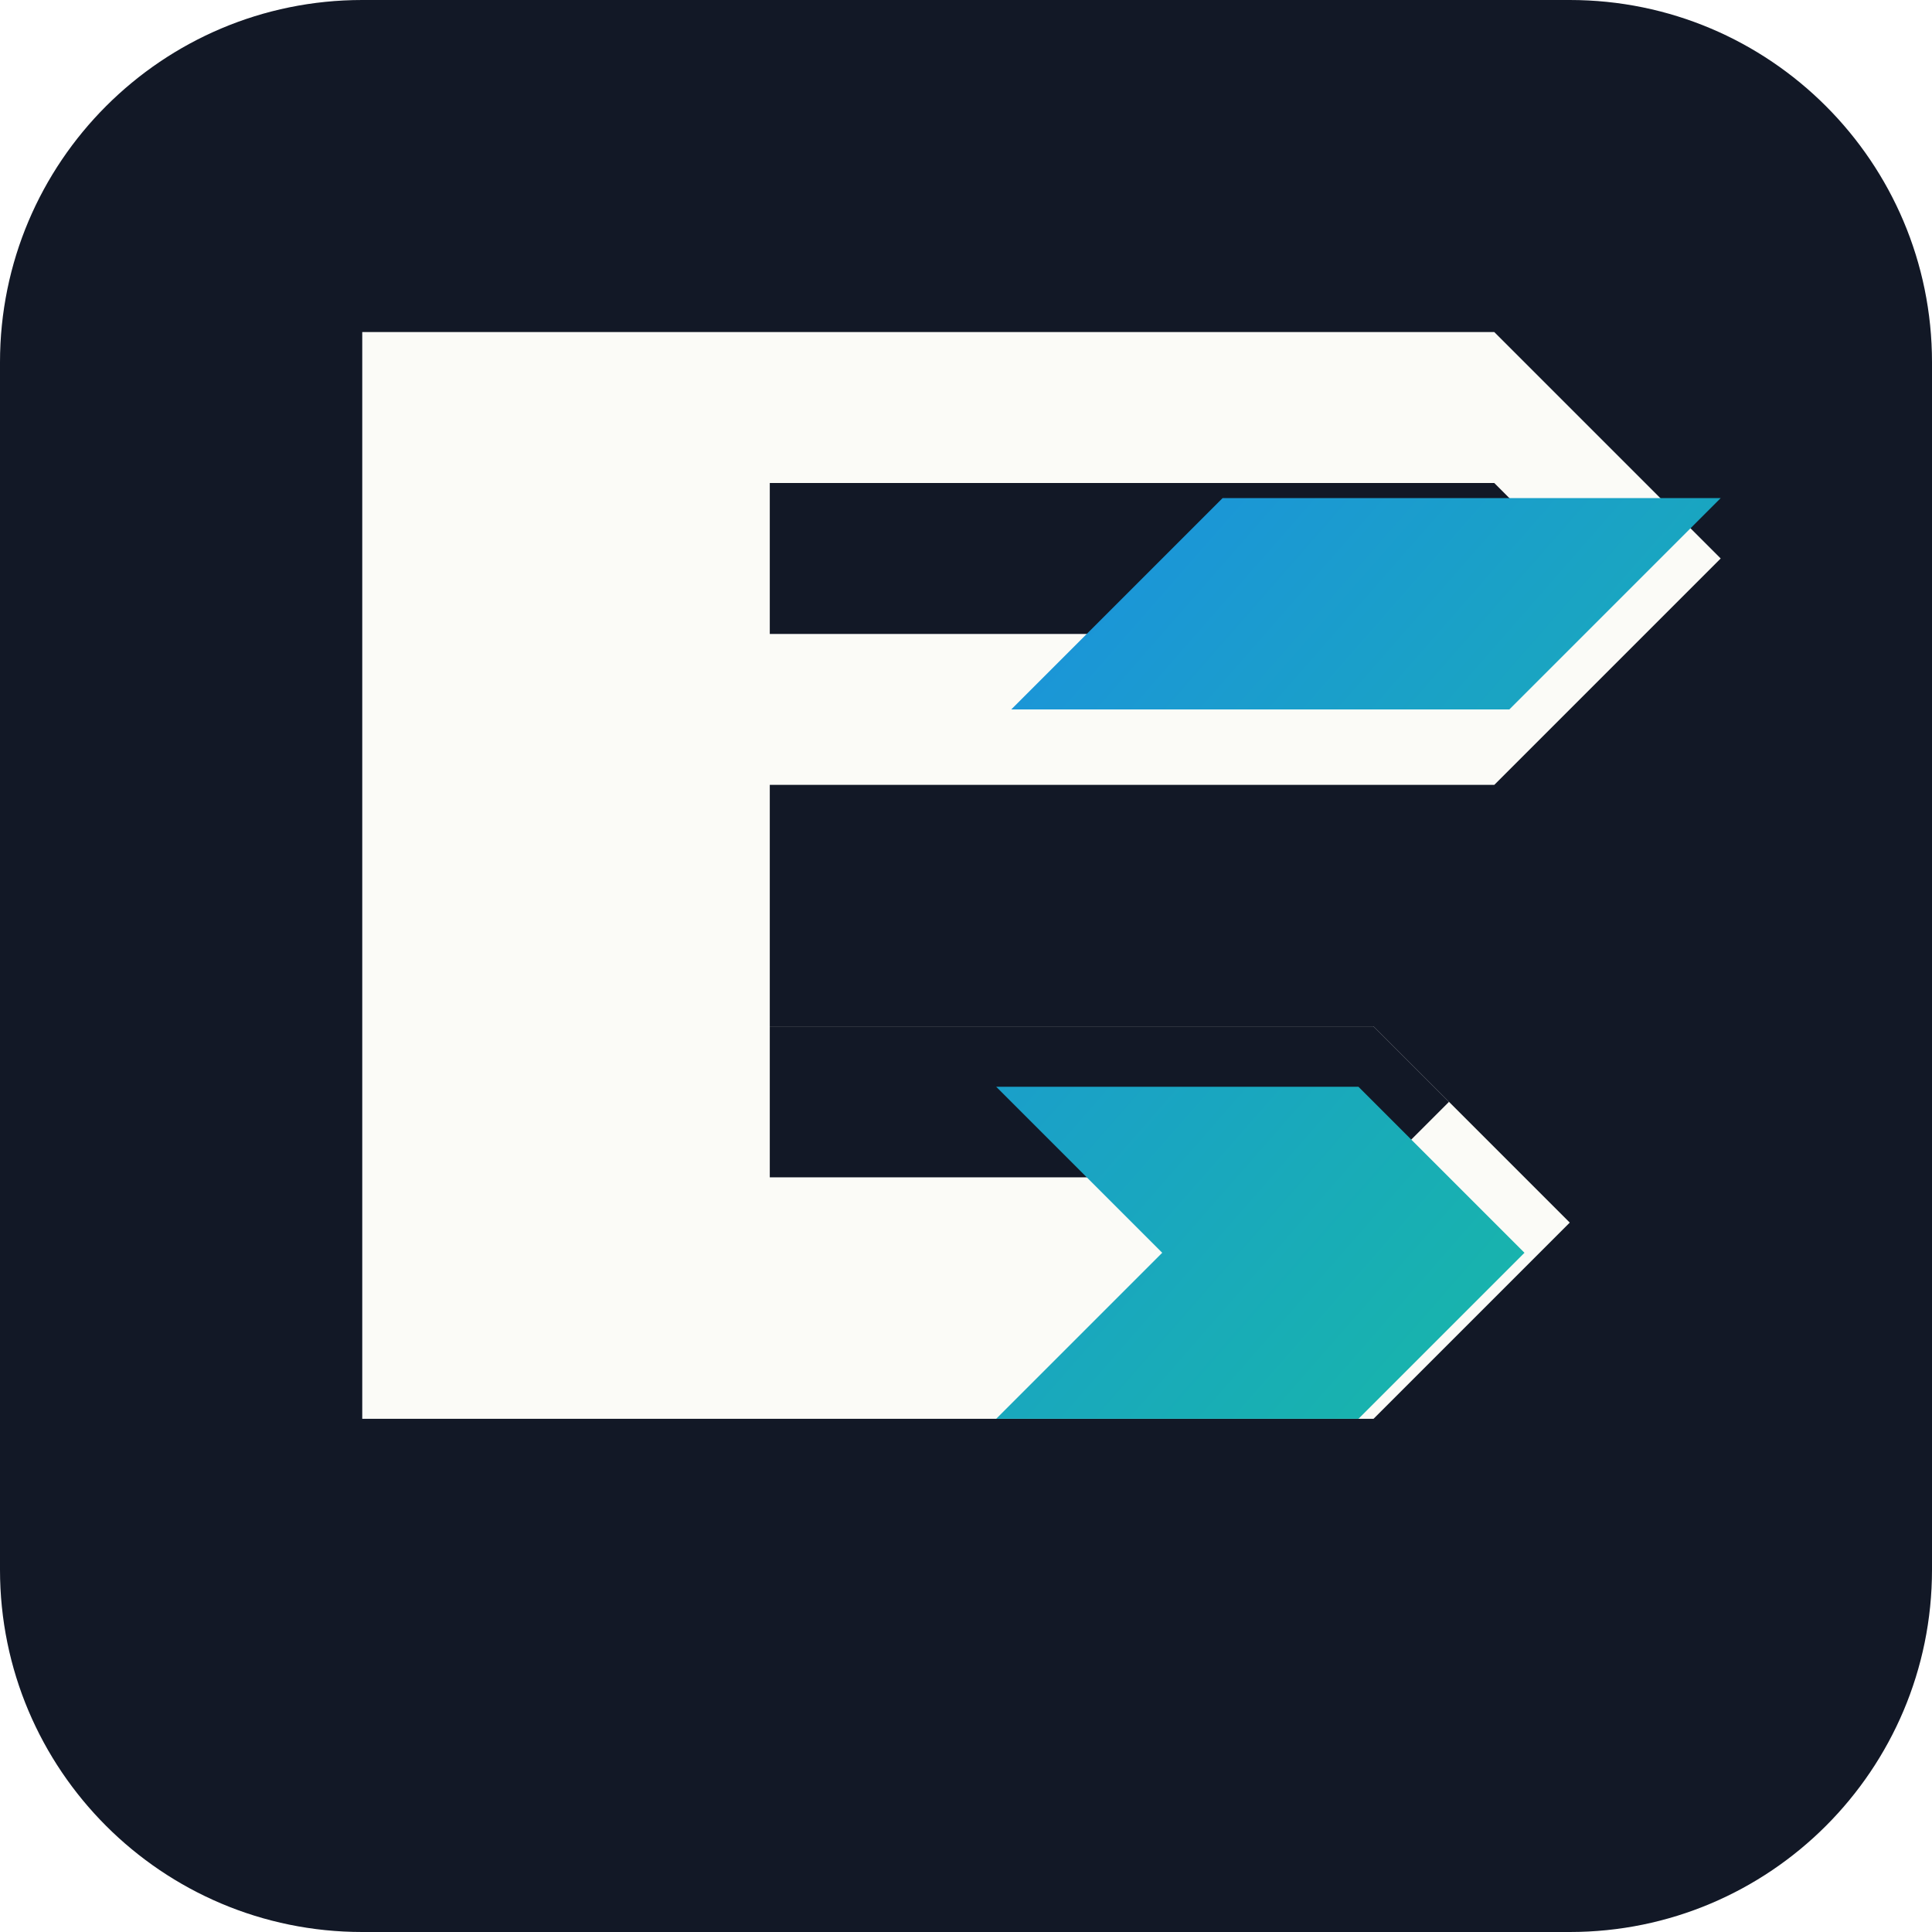
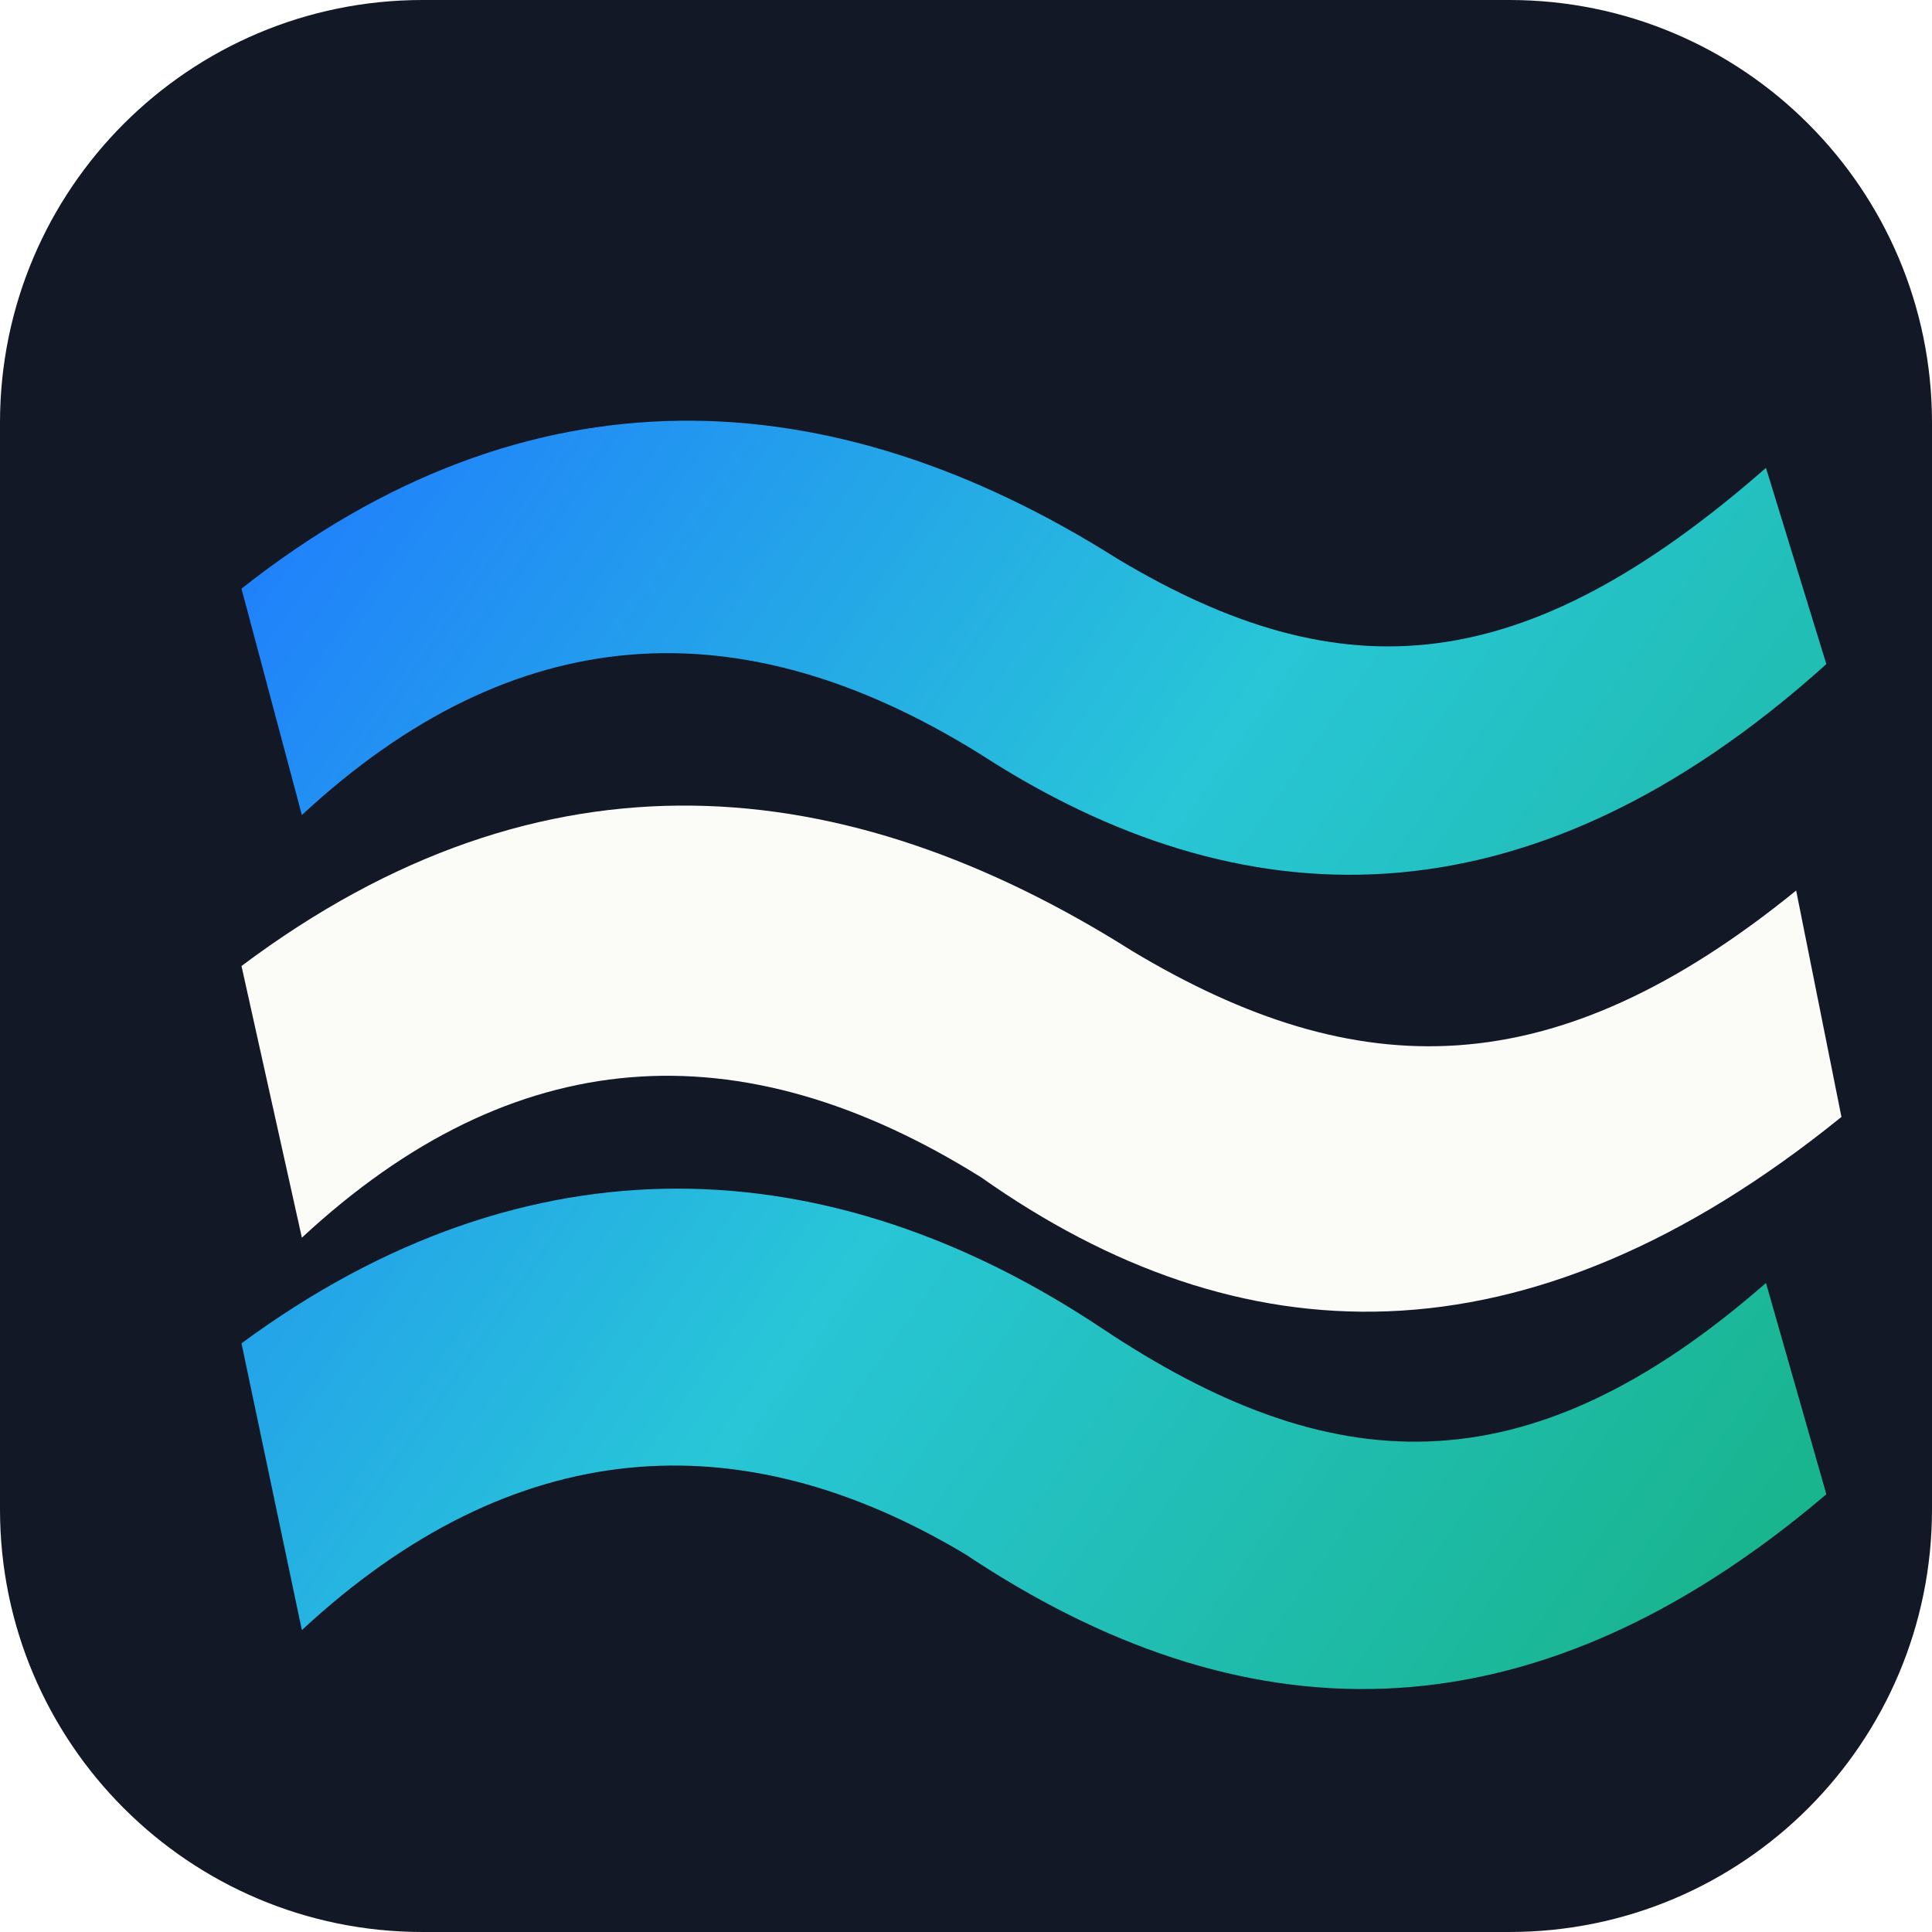
<svg xmlns="http://www.w3.org/2000/svg" viewBox="0 0 128 128">
  <defs>
-     <linearGradient id="flowtech-favicon-signal" x1="25" y1="22" x2="105" y2="92" gradientUnits="userSpaceOnUse">
+     <linearGradient id="favicon-stream-a" x1="16" y1="28" x2="118" y2="100" gradientUnits="userSpaceOnUse">
      <stop offset="0" stop-color="#1F7AFF" />
-       <stop offset="1" stop-color="#17B8A6" />
+       <stop offset=".52" stop-color="#28C6D7" />
+       <stop offset="1" stop-color="#19B58F" />
    </linearGradient>
  </defs>
-   <rect width="128" height="128" rx="24" fill="#121826" />
-   <path fill="#FBFBF7" d="M24 22h75l15 15-15 15H51v16h40l13 13-13 13H24V22Z" />
-   <path fill="#121826" d="M51 42h48l5-5-5-5H51v10Z" />
-   <path fill="#121826" d="M51 68h40l5 5-5 5H51V68Z" />
-   <path fill="url(#flowtech-favicon-signal)" d="M67 47h33l14-14H81L67 47Z" />
-   <path fill="url(#flowtech-favicon-signal)" d="M66 72h24l11 11-11 11H66l11-11-11-11Z" />
+   <rect width="128" height="128" rx="28" fill="#121826" />
+   <g>
+     <path d="M16 39C35 24 55 25 74 37C89 46 101 45 117 31L121 44C101 62 82 61 65 50C49 40 34 41 20 54Z" fill="url(#favicon-stream-a)" />
+     <path d="M16 64C36 49 56 51 75 63C90 72 103 72 119 59L122 74C101 91 82 90 65 78C49 68 34 69 20 82Z" fill="#FBFBF7" />
+     <path d="M16 89C35 75 55 76 73 88C88 98 101 99 117 85L121 99C101 116 82 115 64 103C49 94 34 95 20 108Z" fill="url(#favicon-stream-a)" />
+   </g>
</svg>
